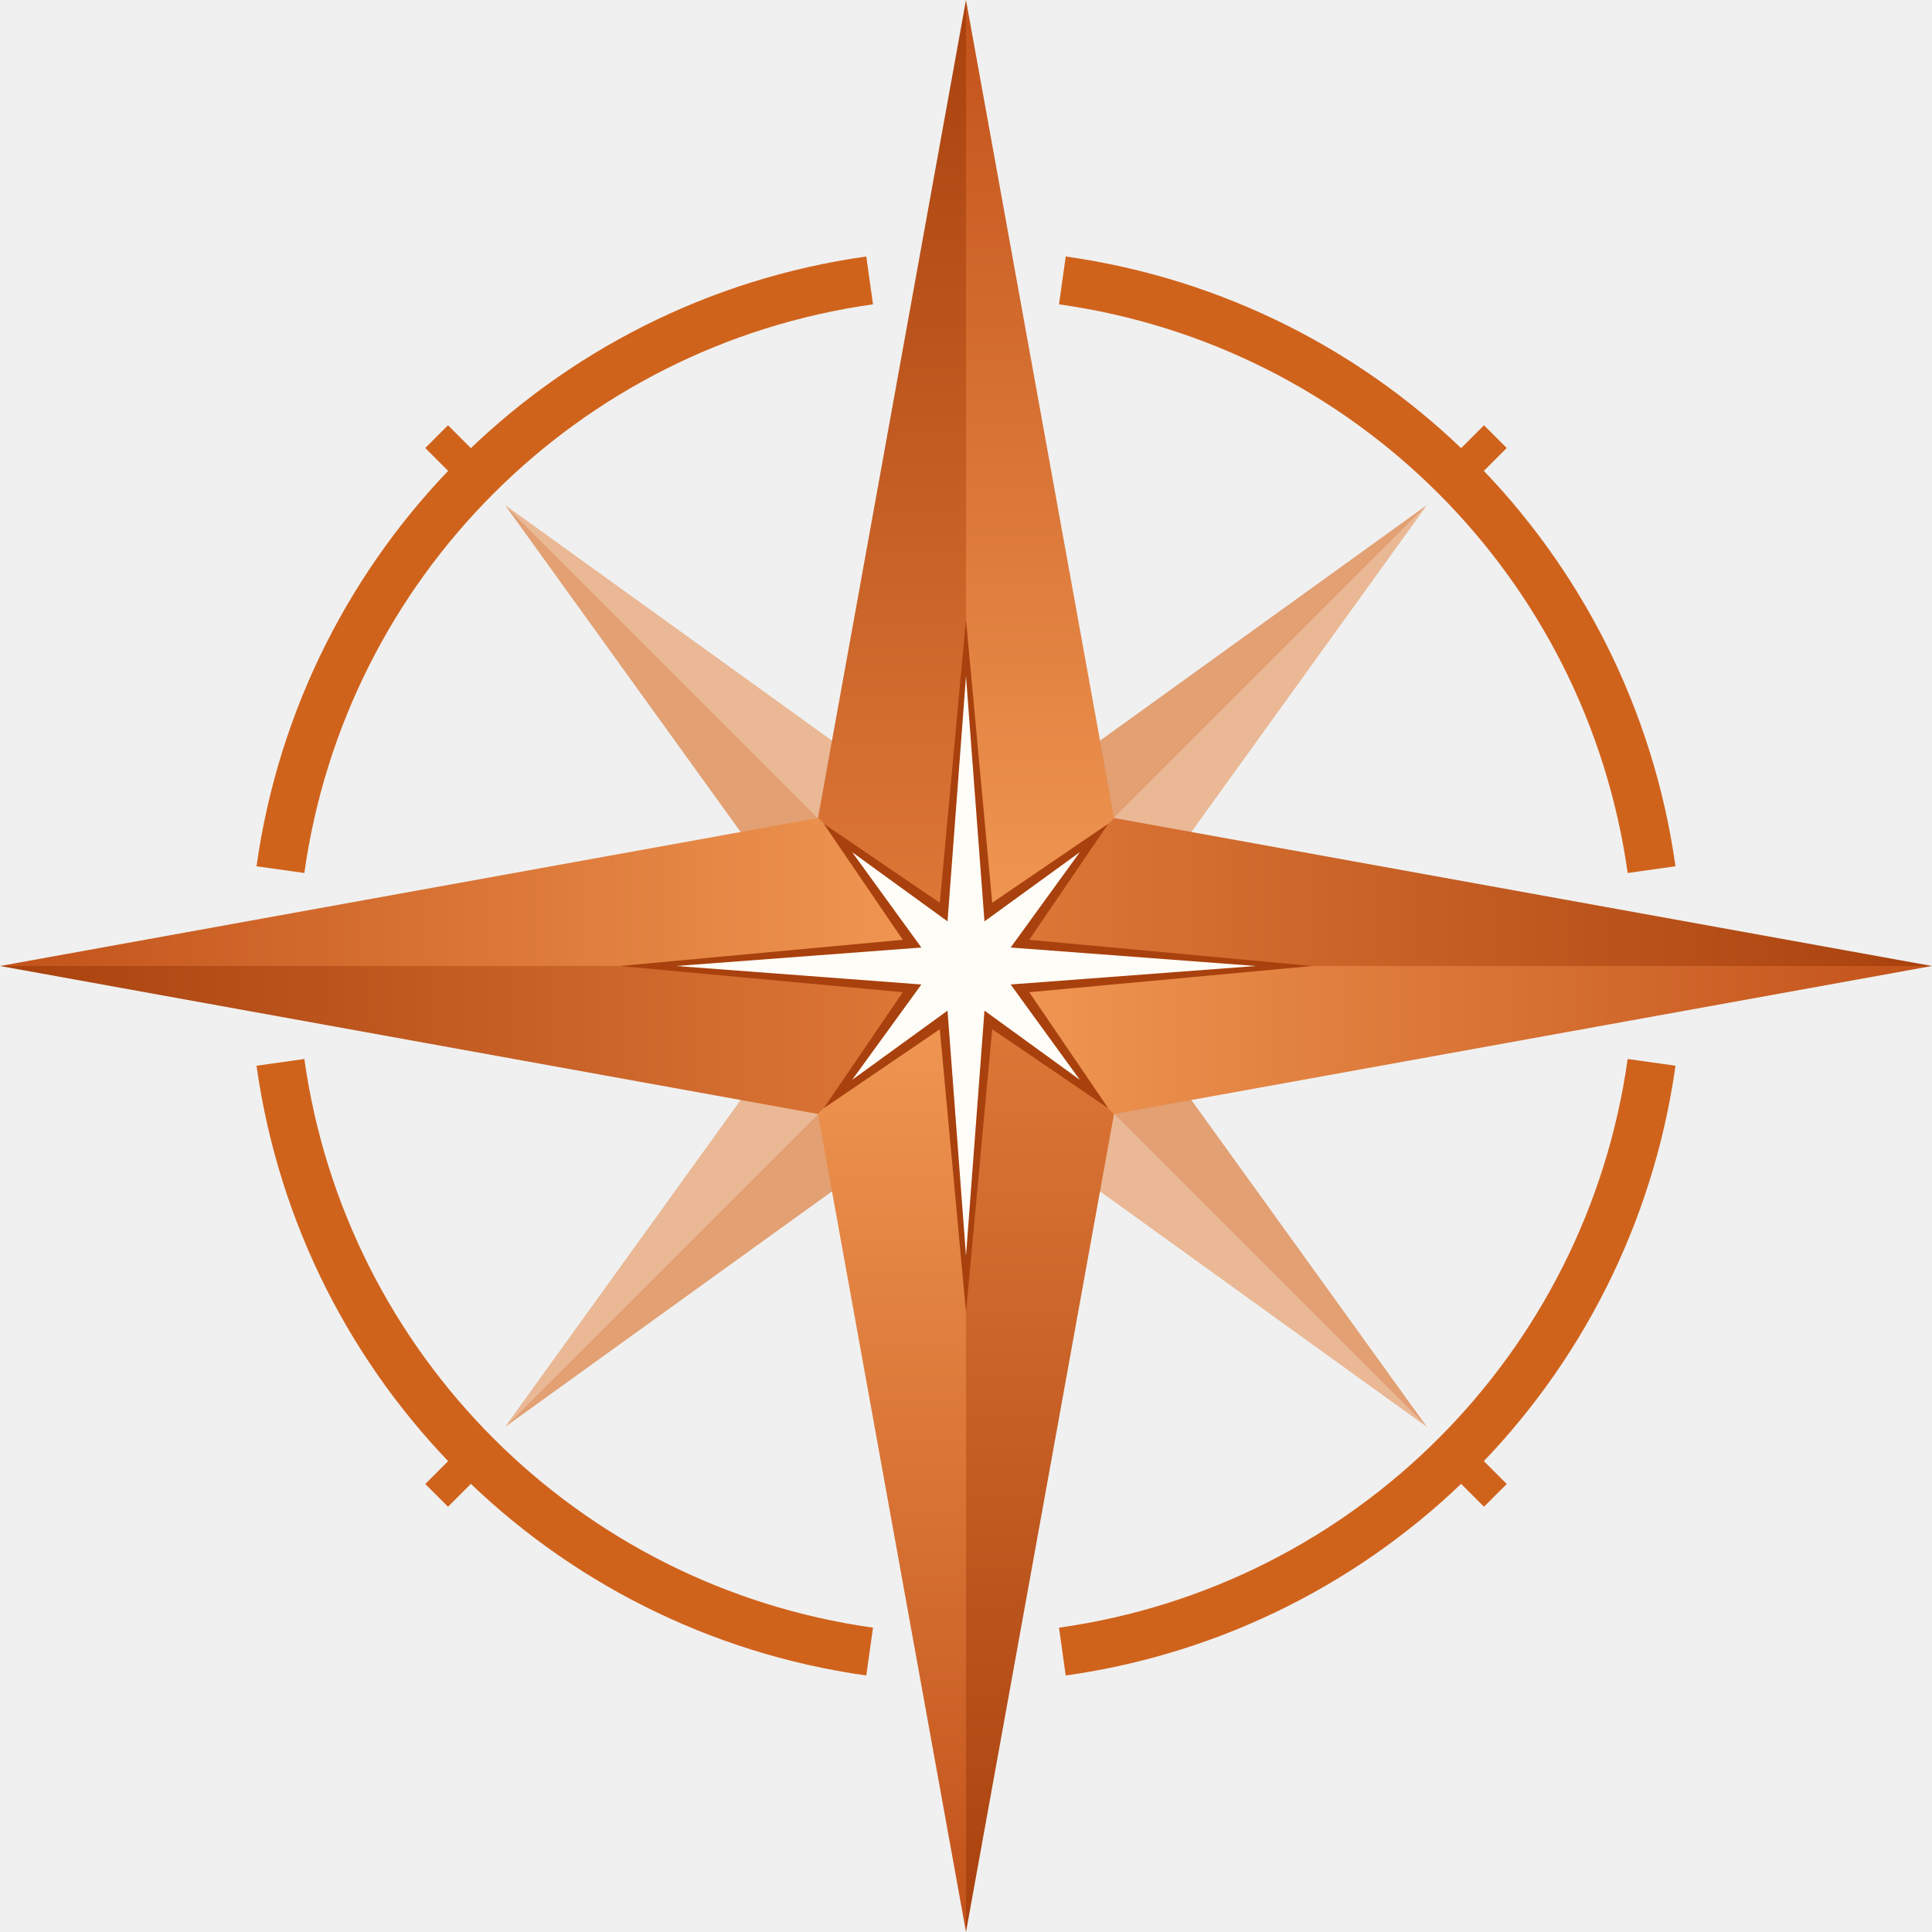
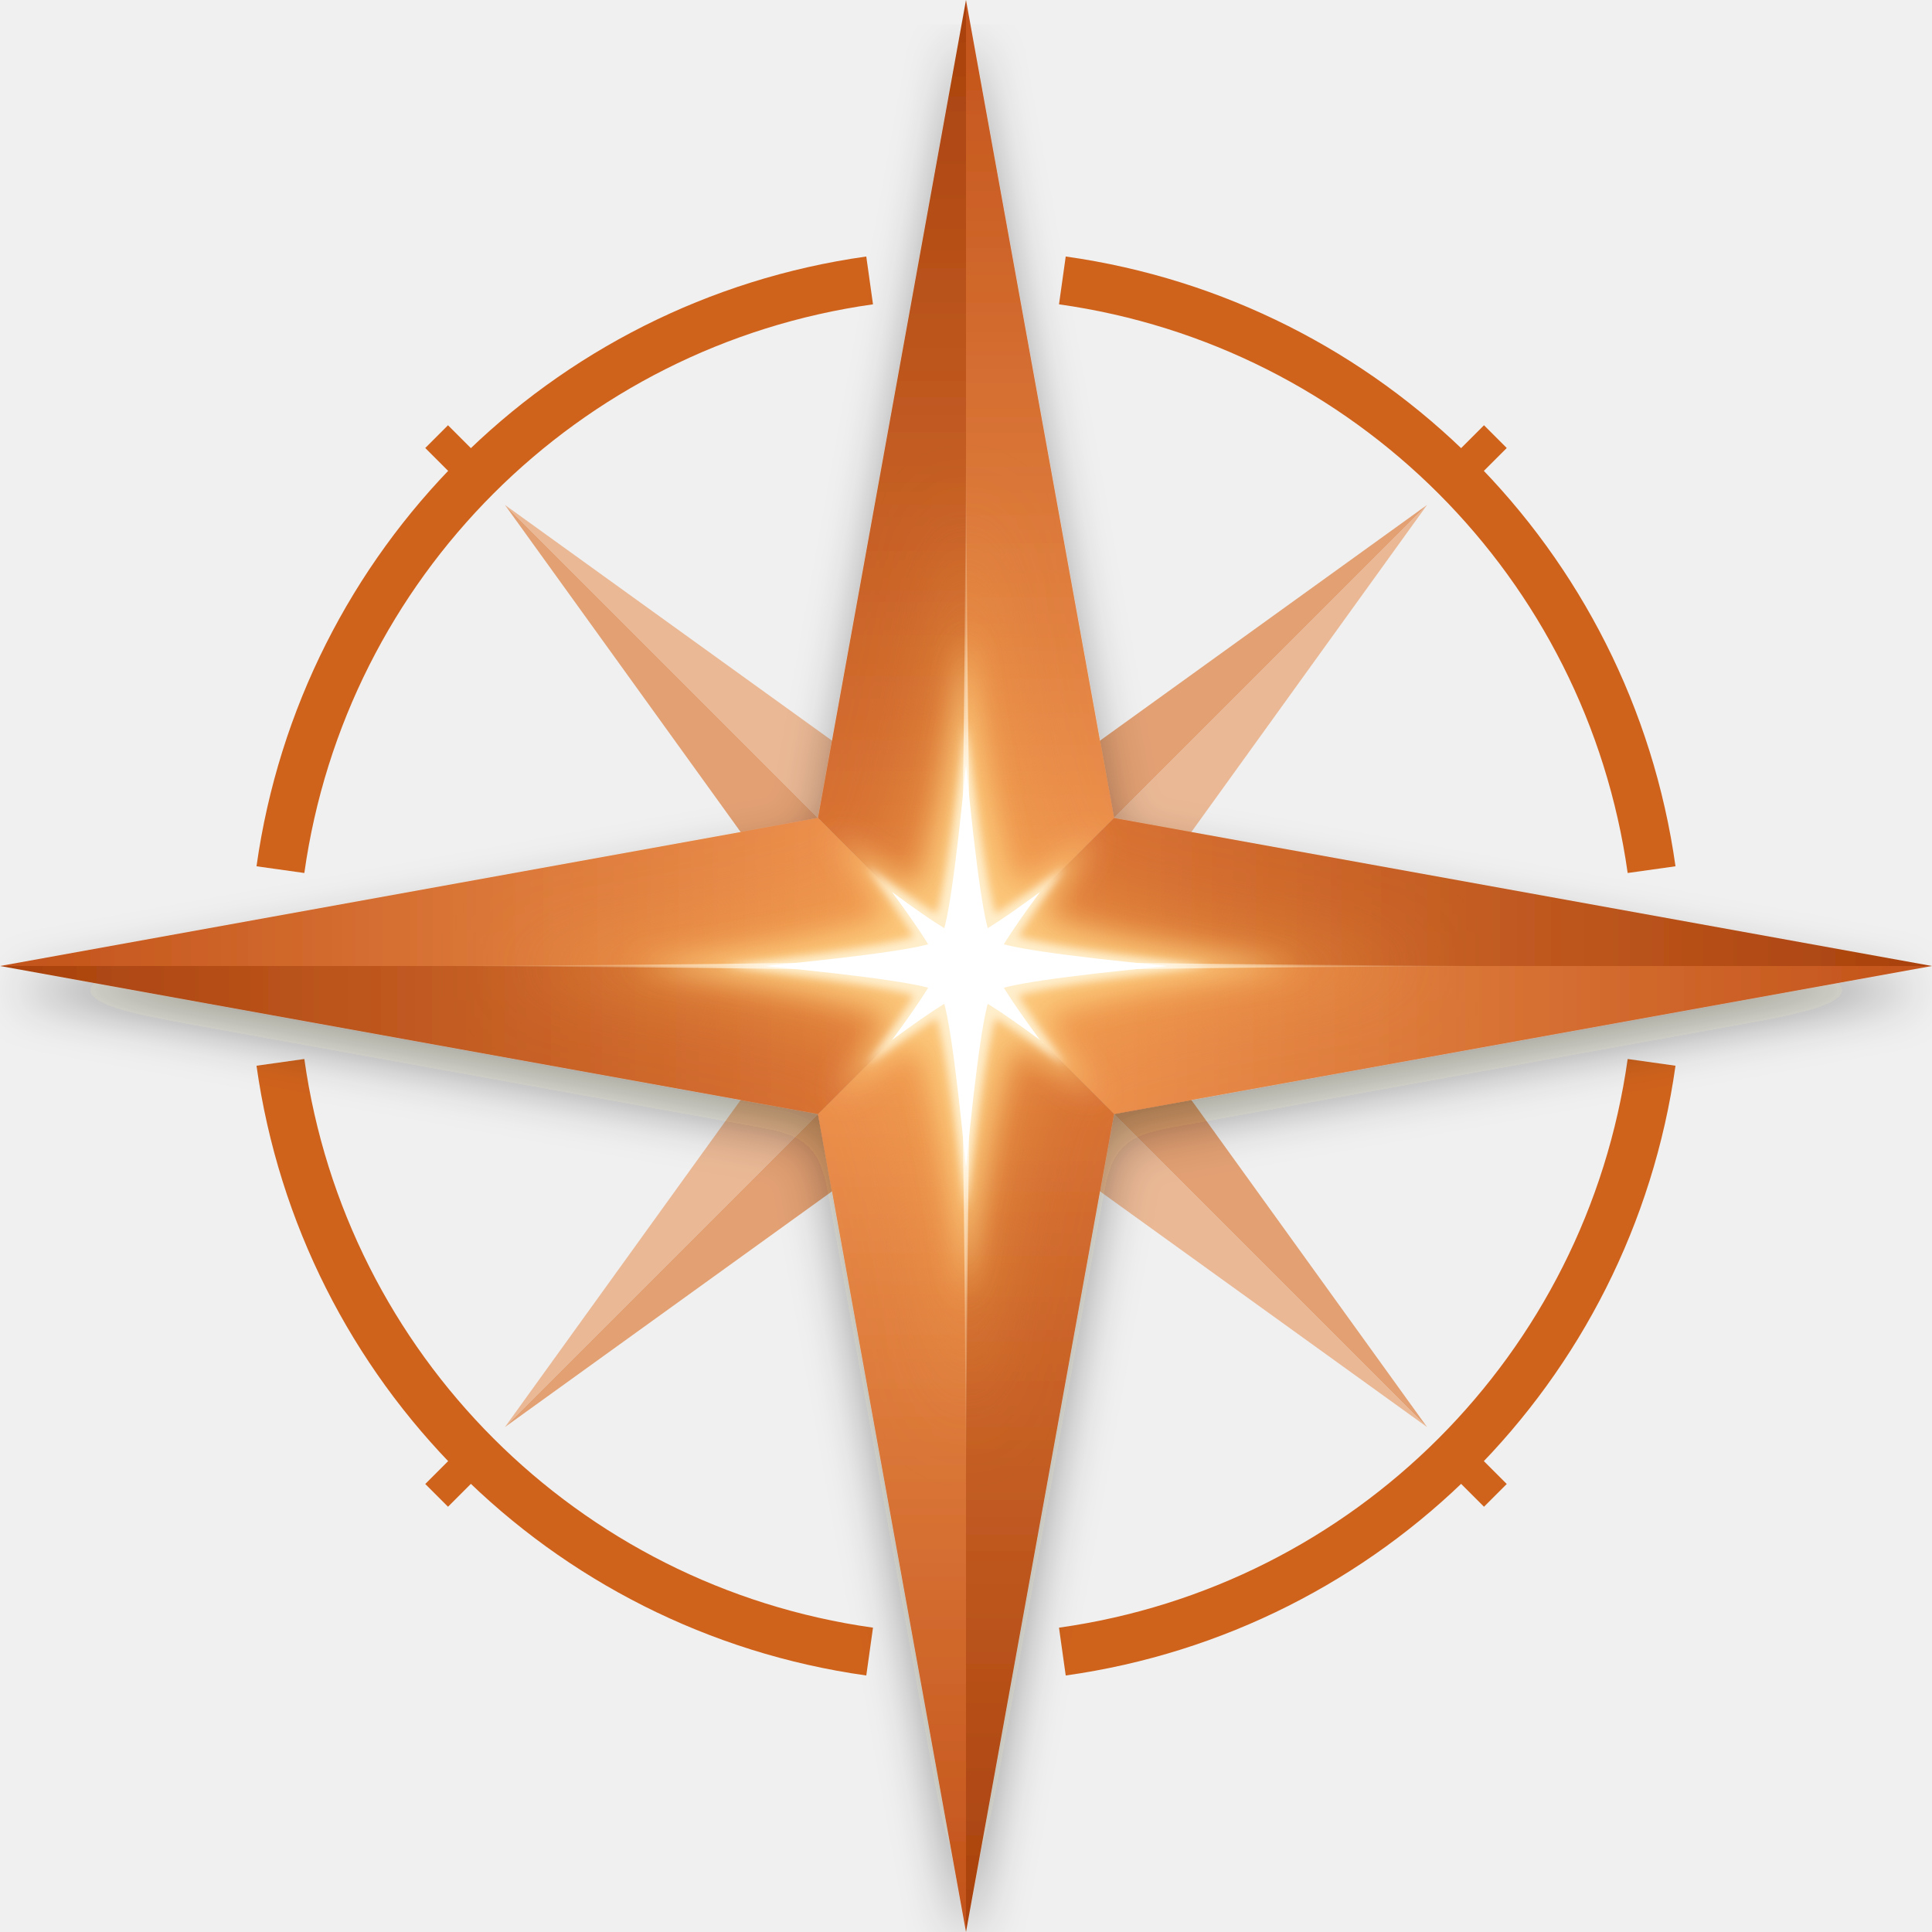
<svg xmlns="http://www.w3.org/2000/svg" viewBox="16 16 480 480" width="480" height="480" role="img" aria-label="WayfinderGEO">
  <defs>
    <linearGradient id="wfmL0" gradientUnits="userSpaceOnUse" x1="256" y1="256" x2="256" y2="16">
      <stop offset="0" stop-color="#F29A55" />
      <stop offset="1" stop-color="#C2521A" />
    </linearGradient>
    <linearGradient id="wfmD0" gradientUnits="userSpaceOnUse" x1="256" y1="256" x2="256" y2="16">
      <stop offset="0" stop-color="#E07A3A" />
      <stop offset="1" stop-color="#A8410D" />
    </linearGradient>
    <linearGradient id="wfmL90" gradientUnits="userSpaceOnUse" x1="256" y1="256" x2="496" y2="256">
      <stop offset="0" stop-color="#F29A55" />
      <stop offset="1" stop-color="#C2521A" />
    </linearGradient>
    <linearGradient id="wfmD90" gradientUnits="userSpaceOnUse" x1="256" y1="256" x2="496" y2="256">
      <stop offset="0" stop-color="#E07A3A" />
      <stop offset="1" stop-color="#A8410D" />
    </linearGradient>
    <linearGradient id="wfmL180" gradientUnits="userSpaceOnUse" x1="256" y1="256" x2="256" y2="496">
      <stop offset="0" stop-color="#F29A55" />
      <stop offset="1" stop-color="#C2521A" />
    </linearGradient>
    <linearGradient id="wfmD180" gradientUnits="userSpaceOnUse" x1="256" y1="256" x2="256" y2="496">
      <stop offset="0" stop-color="#E07A3A" />
      <stop offset="1" stop-color="#A8410D" />
    </linearGradient>
    <linearGradient id="wfmL270" gradientUnits="userSpaceOnUse" x1="256" y1="256" x2="16" y2="256">
      <stop offset="0" stop-color="#F29A55" />
      <stop offset="1" stop-color="#C2521A" />
    </linearGradient>
    <linearGradient id="wfmD270" gradientUnits="userSpaceOnUse" x1="256" y1="256" x2="16" y2="256">
      <stop offset="0" stop-color="#E07A3A" />
      <stop offset="1" stop-color="#A8410D" />
    </linearGradient>
+     <filter id="wfPol" filterUnits="userSpaceOnUse" x="-40" y="-40" width="592" height="592">
+       <feGaussianBlur in="SourceAlpha" stdDeviation="3.5" result="b" />
+       <feSpecularLighting in="b" surfaceScale="5" specularConstant=".9" specularExponent="32" lighting-color="#FFEBD6" result="s">
+         <feDistantLight azimuth="235" elevation="48" />
+       </feSpecularLighting>
+       <feComposite in="s" in2="SourceAlpha" operator="in" result="s2" />
+       <feComposite in="SourceGraphic" in2="s2" operator="arithmetic" k2="1" k3=".45" result="lit" />
+       <feDropShadow in="lit" dx="0" dy="6" stdDeviation="6" flood-color="#1C1408" flood-opacity=".35" />
+     </filter>
  </defs>
  <path fill="none" stroke="#D0631C" stroke-width="12" d="M279.94,85.67 A172,172 0 0 1 426.33,232.06 M426.33,279.94 A172,172 0 0 1 279.94,426.33 M232.06,426.33 A172,172 0 0 1 85.67,279.94 M85.67,232.06 A172,172 0 0 1 232.06,85.67" />
  <line stroke="#D0631C" stroke-width="8" x1="377.62" y1="134.38" x2="387.52" y2="124.48" />
  <line stroke="#D0631C" stroke-width="8" x1="377.62" y1="377.62" x2="387.52" y2="387.52" />
  <line stroke="#D0631C" stroke-width="8" x1="134.38" y1="377.62" x2="124.48" y2="387.52" />
  <line stroke="#D0631C" stroke-width="8" x1="134.38" y1="134.38" x2="124.48" y2="124.48" />
  <polygon fill="#EAB895" points="370.55,141.45 256,256 288,256" />
  <polygon fill="#E2A073" points="370.55,141.45 256,256 256,224" />
  <polygon fill="#EAB895" points="370.55,370.55 256,256 256,288" />
  <polygon fill="#E2A073" points="370.55,370.55 256,256 288,256" />
  <polygon fill="#EAB895" points="141.45,370.55 256,256 224,256" />
  <polygon fill="#E2A073" points="141.45,370.55 256,256 256,288" />
  <polygon fill="#EAB895" points="141.45,141.45 256,256 256,224" />
  <polygon fill="#E2A073" points="141.45,141.45 256,256 224,256" />
-   <polygon fill="url(#wfmL0)" points="256,16 256,256 292.77,219.23" />
-   <polygon fill="url(#wfmD0)" points="256,16 256,256 219.23,219.23" />
-   <polygon fill="url(#wfmL90)" points="496,256 256,256 292.77,292.77" />
-   <polygon fill="url(#wfmD90)" points="496,256 256,256 292.77,219.23" />
-   <polygon fill="url(#wfmL180)" points="256,496 256,256 219.23,292.77" />
-   <polygon fill="url(#wfmD180)" points="256,496 256,256 292.77,292.77" />
-   <polygon fill="url(#wfmL270)" points="16,256 256,256 219.23,219.23" />
-   <polygon fill="url(#wfmD270)" points="16,256 256,256 219.23,292.77" />
-   <polygon fill="#A8410D" points="256,170 262.51,240.29 291.36,220.64 271.71,249.49 342,256 271.71,262.51 291.36,291.36 262.51,271.71 256,342 249.49,271.71 220.64,291.36 240.29,262.51 170,256 240.29,249.49 220.64,220.64 249.49,240.29" />
-   <polygon fill="#FFFDF8" points="256,184 260.59,244.91 284.28,227.72 267.09,251.41 328,256 267.09,260.59 284.28,284.28 260.59,267.09 256,328 251.41,267.09 227.72,284.28 244.91,260.59 184,256 244.91,251.41 227.72,227.72 251.41,244.91" />
+   <g filter="url(#wfPol)">
+     <polygon fill="url(#wfmL0)" points="256,16 256,256 292.77,219.23" />
+     <polygon fill="url(#wfmD0)" points="256,16 256,256 219.23,219.23" />
+     <polygon fill="url(#wfmL90)" points="496,256 256,256 292.77,292.77" />
+     <polygon fill="url(#wfmD90)" points="496,256 256,256 292.77,219.23" />
+     <polygon fill="url(#wfmL180)" points="256,496 256,256 219.23,292.77" />
+     <polygon fill="url(#wfmD180)" points="256,496 256,256 292.77,292.77" />
+     <polygon fill="url(#wfmL270)" points="16,256 256,256 219.23,219.23" />
+     <polygon fill="url(#wfmD270)" points="16,256 256,256 219.23,292.77" />
+   </g>
+   <defs>
+     <filter id="sBb1" x="-50%" y="-50%" width="200%" height="200%">
+       <feGaussianBlur stdDeviation="9" />
+     </filter>
+     <filter id="sBb2" x="-50%" y="-50%" width="200%" height="200%">
+       <feGaussianBlur stdDeviation="3.5" />
+     </filter>
+     <filter id="sBb3" x="-50%" y="-50%" width="200%" height="200%">
+       <feGaussianBlur stdDeviation="1" />
+     </filter>
+     <linearGradient id="sBr" gradientUnits="userSpaceOnUse" x1="0" y1="0" x2="130" y2="0">
+       <stop offset="0" stop-color="#FFFFFF" />
+       <stop offset=".3" stop-color="#FFFDF8" stop-opacity=".85" />
+       <stop offset=".7" stop-color="#FFF0CF" stop-opacity=".3" />
+       <stop offset="1" stop-color="#FFF0CF" stop-opacity="0" />
+     </linearGradient>
+   </defs>
+   <g fill="#F3A64E" opacity=".5" filter="url(#sBb1)">
+     <path transform="translate(256 256) rotate(0)" d="M0 -115.5 Q13.2 -27.06 22 -22 Q27.06 -13.2 115.5 0 Q27.06 13.2 22 22 Q13.2 27.06 0 115.5 Q-13.2 27.06 -22 22 Q-27.06 13.2 -115.5 0 Q-27.06 -13.2 -22 -22 Q-13.2 -27.06 0 -115.5Z" />
+   </g>
+   <g fill="#FDCB7E" opacity=".9" filter="url(#sBb2)">
+     <path transform="translate(256 256) rotate(0)" d="M0 -82.5 Q9 -18.9 15 -15 Q18.9 -9 82.5 0 Q18.9 9 15 15 Q9 18.9 0 82.5 Q-9 18.9 -15 15 Q-18.9 9 -82.5 0 Q-18.9 -9 -15 -15 Q-9 -18.9 0 -82.5Z" />
+     <path transform="translate(256 256) rotate(45)" d="M0 -46.2 Q6 -11.544 10 -10 Q11.544 -6 46.2 0 Q11.544 6 10 10 Q6 11.544 0 46.2 Q-6 11.544 -10 10 Q-11.544 6 -46.2 0 Q-11.544 -6 -10 -10 Q-6 -11.544 0 -46.2Z" />
+   </g>
+   <g fill="#FFF0CF" opacity=".95" filter="url(#sBb3)">
+     <path transform="translate(256 256) rotate(0)" d="M0 -60.5 Q5.4 -12.66 9 -9 Q12.66 -5.4 60.5 0 Q12.66 5.4 9 9 Q5.4 12.66 0 60.5 Q-5.4 12.66 -9 9 Q-12.66 5.4 -60.5 0 Q-12.66 -5.4 -9 -9 Q-5.4 -12.66 0 -60.5Z" />
+     <path transform="translate(256 256) rotate(45)" d="M0 -35.2 Q4.2 -8.424 7 -7 Q8.424 -4.2 35.2 0 Q8.424 4.2 7 7 Q4.2 8.424 0 35.2 Q-4.2 8.424 -7 7 Q-8.424 4.2 -35.2 0 Q-8.424 -4.2 -7 -7 Q-4.2 -8.424 0 -35.2Z" />
+   </g>
+   <path transform="translate(256 256) rotate(0)" d="M0 -1.8 Q28.6 -0.504 130 0 Q28.6 0.504 0 1.8Z" fill="url(#sBr)" />
+   <path transform="translate(256 256) rotate(90)" d="M0 -1.8 Q28.6 -0.504 130 0 Q28.6 0.504 0 1.8Z" fill="url(#sBr)" />
+   <path transform="translate(256 256) rotate(180)" d="M0 -1.8 Q28.6 -0.504 130 0 Q28.6 0.504 0 1.8Z" fill="url(#sBr)" />
+   <path transform="translate(256 256) rotate(270)" d="M0 -1.8 Q28.6 -0.504 130 0 Q28.6 0.504 0 1.8Z" fill="url(#sBr)" />
+   <g fill="#FFFFFF">
+     <path transform="translate(256 256) rotate(0)" d="M0 -50 Q3.9 -9.9 6.5 -6.5 Q9.9 -3.9 50 0 Q9.9 3.9 6.5 6.5 Q3.9 9.9 0 50 Q-3.9 9.9 -6.5 6.5 Q-9.9 3.9 -50 0 Q-9.9 -3.9 -6.5 -6.5 Q-3.9 -9.9 0 -50Z" />
+     <path transform="translate(256 256) rotate(45)" d="M0 -26 Q3 -6.12 5 -5 Q6.12 -3 26 0 Q6.12 3 5 5 Q3 6.12 0 26 Q-3 6.12 -5 5 Q-6.12 3 -26 0 Q-6.12 -3 -5 -5 Q-3 -6.12 0 -26Z" />
+   </g>
+   <circle cx="256" cy="256" r="7" fill="#FFFFFF" filter="url(#sBb3)" />
</svg>
